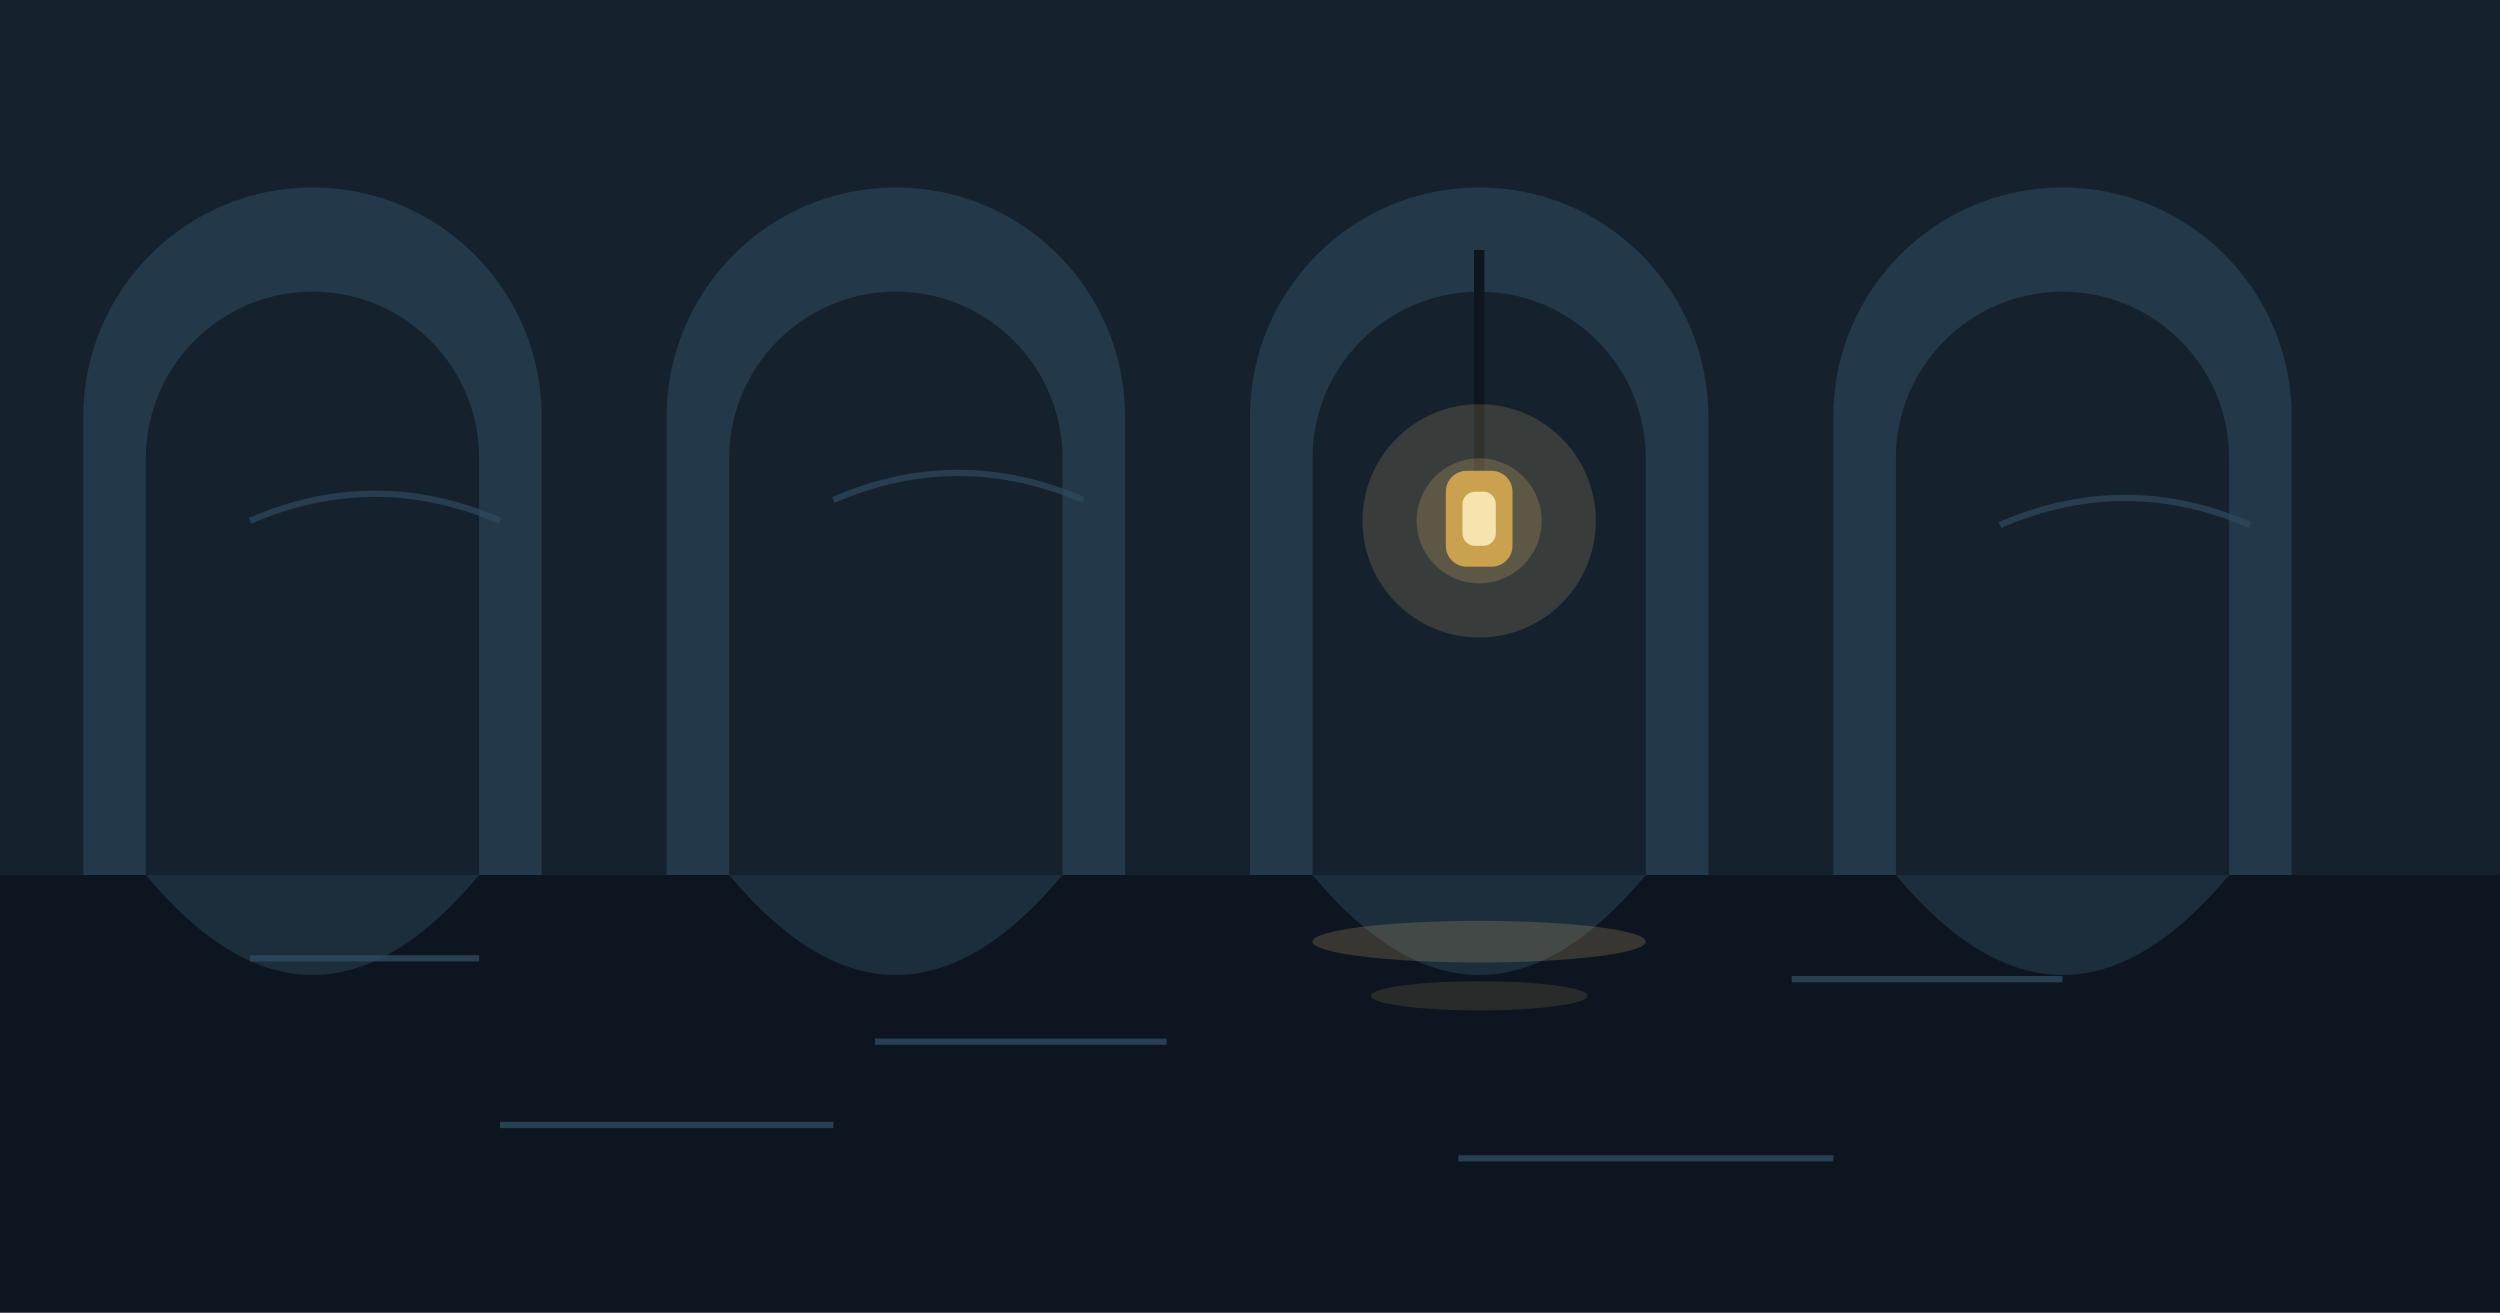
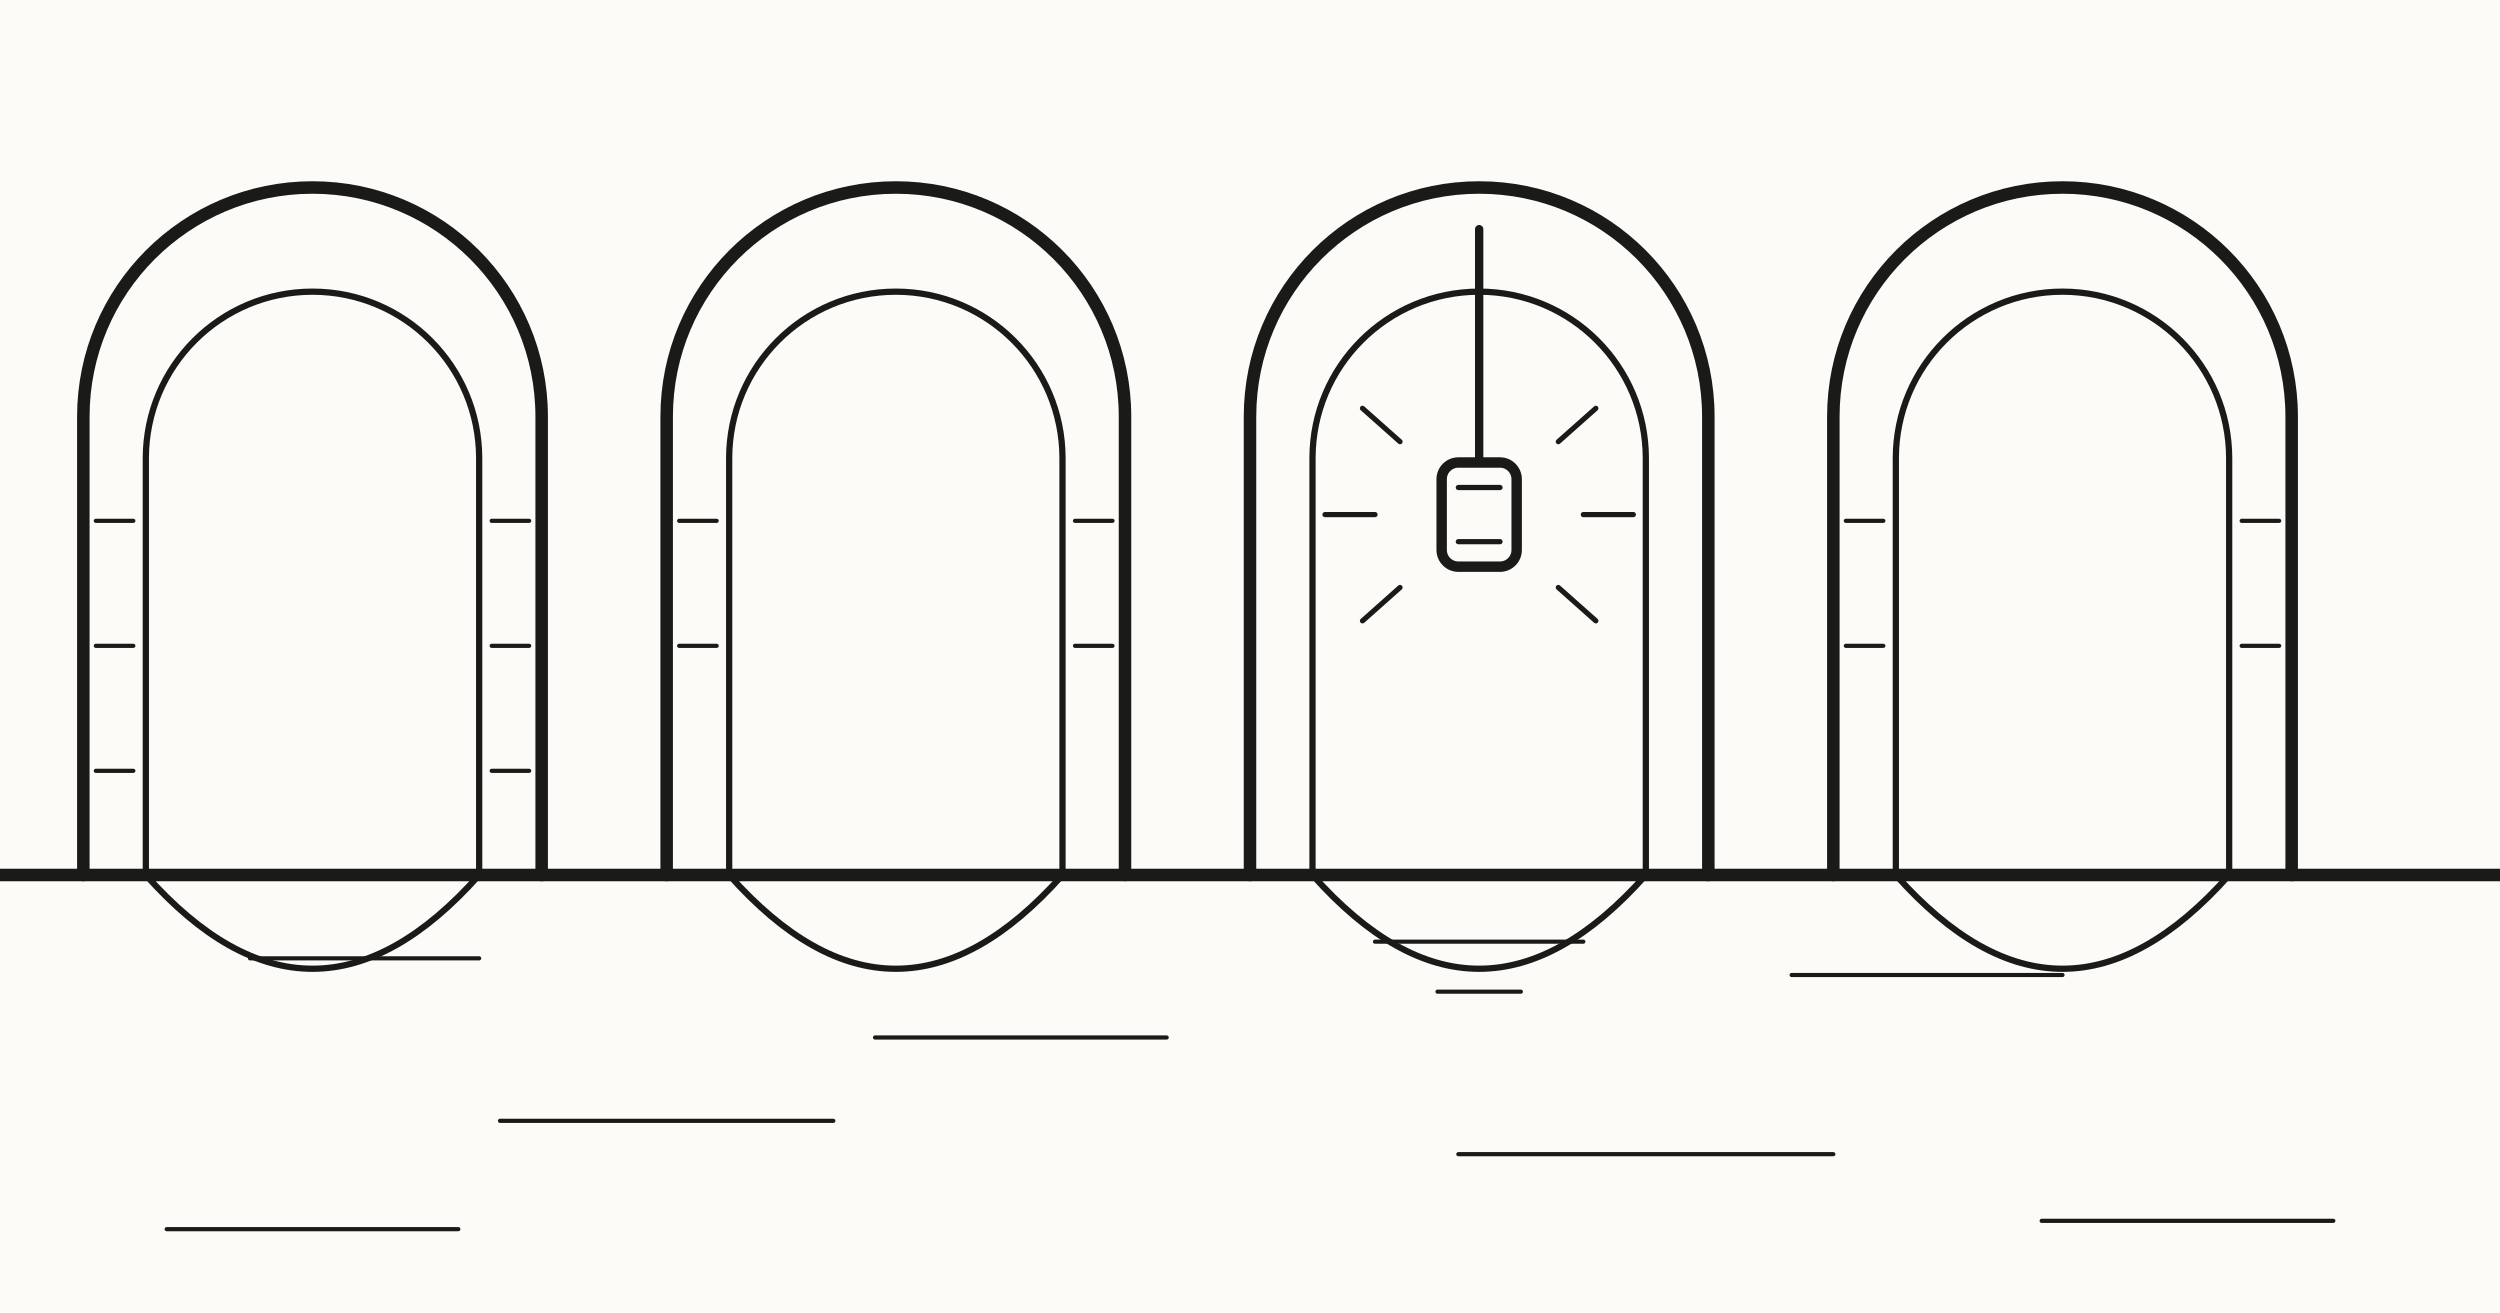
<svg xmlns="http://www.w3.org/2000/svg" viewBox="0 0 1200 630">
-   <rect width="1200" height="630" fill="#15222e" />
-   <g fill="#23394a">
-     <path d="M40 420 v-220 a110 110 0 0 1 220 0 v220z" />
-     <path d="M320 420 v-220 a110 110 0 0 1 220 0 v220z" />
-     <path d="M600 420 v-220 a110 110 0 0 1 220 0 v220z" />
-     <path d="M880 420 v-220 a110 110 0 0 1 220 0 v220z" />
-   </g>
-   <g fill="#15222e">
-     <path d="M70 420 v-200 a80 80 0 0 1 160 0 v200z" />
-     <path d="M350 420 v-200 a80 80 0 0 1 160 0 v200z" />
-     <path d="M630 420 v-200 a80 80 0 0 1 160 0 v200z" />
-     <path d="M910 420 v-200 a80 80 0 0 1 160 0 v200z" />
-   </g>
-   <g fill="none" stroke="#2e4a5e" stroke-width="3" opacity="0.7">
-     <path d="M120 250 q60 -26 120 0" />
-     <path d="M400 240 q60 -26 120 0" />
-     <path d="M960 252 q60 -26 120 0" />
-   </g>
-   <line x1="710" y1="120" x2="710" y2="226" stroke="#0d161e" stroke-width="5" />
-   <circle cx="710" cy="250" r="56" fill="#f2c879" opacity="0.16" />
-   <circle cx="710" cy="250" r="30" fill="#f2c879" opacity="0.2" />
-   <rect x="694" y="226" width="32" height="46" rx="10" fill="#caa14e" />
-   <rect x="702" y="236" width="16" height="26" rx="6" fill="#f7e3ae" />
-   <rect y="420" width="1200" height="210" fill="#0d1620" />
-   <g fill="#23394a" opacity="0.65">
-     <path d="M70 420 q80 96 160 0z" />
-     <path d="M350 420 q80 96 160 0z" />
-     <path d="M630 420 q80 96 160 0z" />
-     <path d="M910 420 q80 96 160 0z" />
-   </g>
-   <ellipse cx="710" cy="452" rx="80" ry="10" fill="#f2c879" opacity="0.18" />
-   <ellipse cx="710" cy="478" rx="52" ry="7" fill="#f2c879" opacity="0.12" />
-   <g stroke="#2e4a5e" stroke-width="3" opacity="0.8">
-     <line x1="120" y1="460" x2="230" y2="460" />
-     <line x1="420" y1="500" x2="560" y2="500" />
-     <line x1="860" y1="470" x2="990" y2="470" />
-     <line x1="240" y1="540" x2="400" y2="540" />
-     <line x1="700" y1="556" x2="880" y2="556" />
+   <rect width="1200" height="630" fill="#fcfbf7" />
+   <g stroke="#1a1a18" fill="none" stroke-linecap="round">
+     <g stroke-width="6">
+       <path d="M40 420 v-220 a110 110 0 0 1 220 0 v220" />
+       <path d="M320 420 v-220 a110 110 0 0 1 220 0 v220" />
+       <path d="M600 420 v-220 a110 110 0 0 1 220 0 v220" />
+       <path d="M880 420 v-220 a110 110 0 0 1 220 0 v220" />
+     </g>
+     <g stroke-width="3">
+       <path d="M70 420 v-200 a80 80 0 0 1 160 0 v200" />
+       <path d="M350 420 v-200 a80 80 0 0 1 160 0 v200" />
+       <path d="M630 420 v-200 a80 80 0 0 1 160 0 v200" />
+       <path d="M910 420 v-200 a80 80 0 0 1 160 0 v200" />
+     </g>
+     <g stroke-width="2">
+       <line x1="46" y1="250" x2="64" y2="250" />
+       <line x1="46" y1="310" x2="64" y2="310" />
+       <line x1="46" y1="370" x2="64" y2="370" />
+       <line x1="236" y1="250" x2="254" y2="250" />
+       <line x1="236" y1="310" x2="254" y2="310" />
+       <line x1="236" y1="370" x2="254" y2="370" />
+       <line x1="326" y1="250" x2="344" y2="250" />
+       <line x1="326" y1="310" x2="344" y2="310" />
+       <line x1="516" y1="250" x2="534" y2="250" />
+       <line x1="516" y1="310" x2="534" y2="310" />
+       <line x1="886" y1="250" x2="904" y2="250" />
+       <line x1="886" y1="310" x2="904" y2="310" />
+       <line x1="1076" y1="250" x2="1094" y2="250" />
+       <line x1="1076" y1="310" x2="1094" y2="310" />
+     </g>
+     <line x1="710" y1="110" x2="710" y2="222" stroke-width="4" />
+     <rect x="692" y="222" width="36" height="50" rx="8" stroke-width="5" />
+     <line x1="700" y1="234" x2="720" y2="234" stroke-width="2.5" />
+     <line x1="700" y1="260" x2="720" y2="260" stroke-width="2.5" />
+     <g stroke-width="2.5">
+       <line x1="660" y1="247" x2="636" y2="247" />
+       <line x1="760" y1="247" x2="784" y2="247" />
+       <line x1="672" y1="212" x2="654" y2="196" />
+       <line x1="748" y1="212" x2="766" y2="196" />
+       <line x1="672" y1="282" x2="654" y2="298" />
+       <line x1="748" y1="282" x2="766" y2="298" />
+     </g>
+     <line x1="0" y1="420" x2="1200" y2="420" stroke-width="6" />
+     <g stroke-width="3">
+       <path d="M70 420 q80 90 160 0" />
+       <path d="M350 420 q80 90 160 0" />
+       <path d="M630 420 q80 90 160 0" />
+       <path d="M910 420 q80 90 160 0" />
+     </g>
+     <g stroke-width="2">
+       <line x1="120" y1="460" x2="230" y2="460" />
+       <line x1="420" y1="498" x2="560" y2="498" />
+       <line x1="660" y1="452" x2="760" y2="452" />
+       <line x1="690" y1="476" x2="730" y2="476" />
+       <line x1="860" y1="468" x2="990" y2="468" />
+       <line x1="240" y1="538" x2="400" y2="538" />
+       <line x1="700" y1="554" x2="880" y2="554" />
+       <line x1="980" y1="586" x2="1120" y2="586" />
+       <line x1="80" y1="590" x2="220" y2="590" />
+     </g>
  </g>
</svg>
